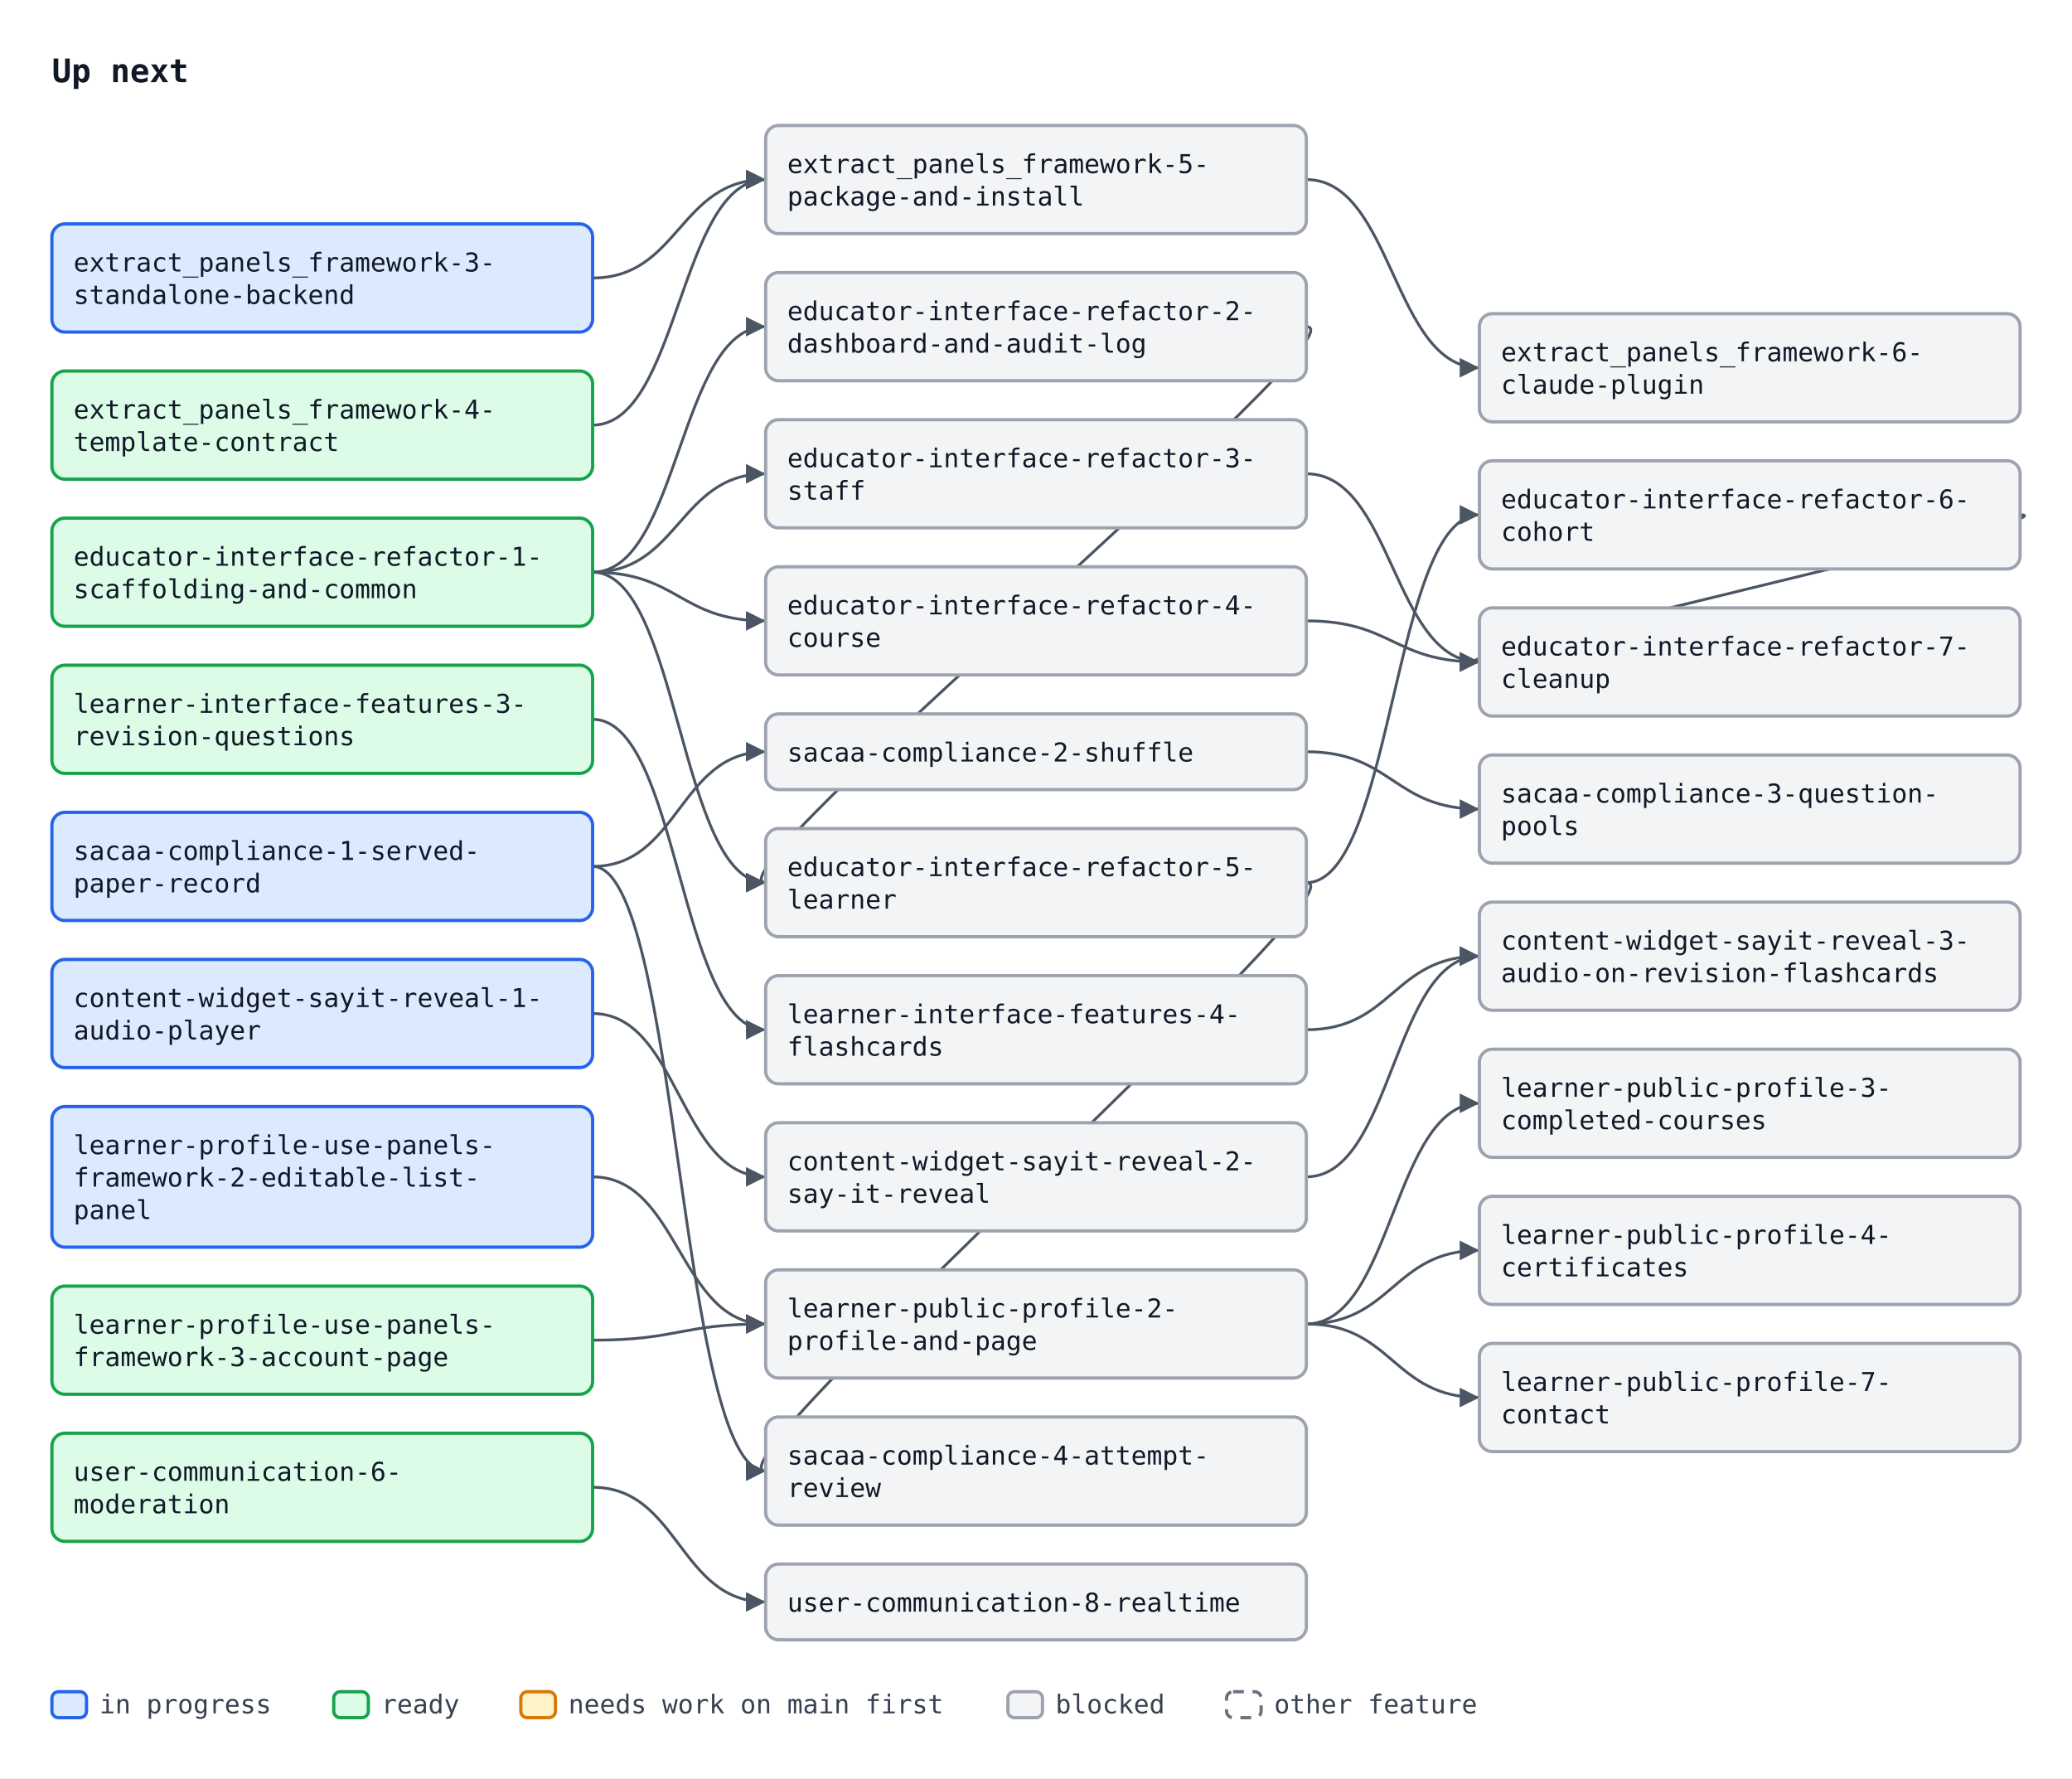
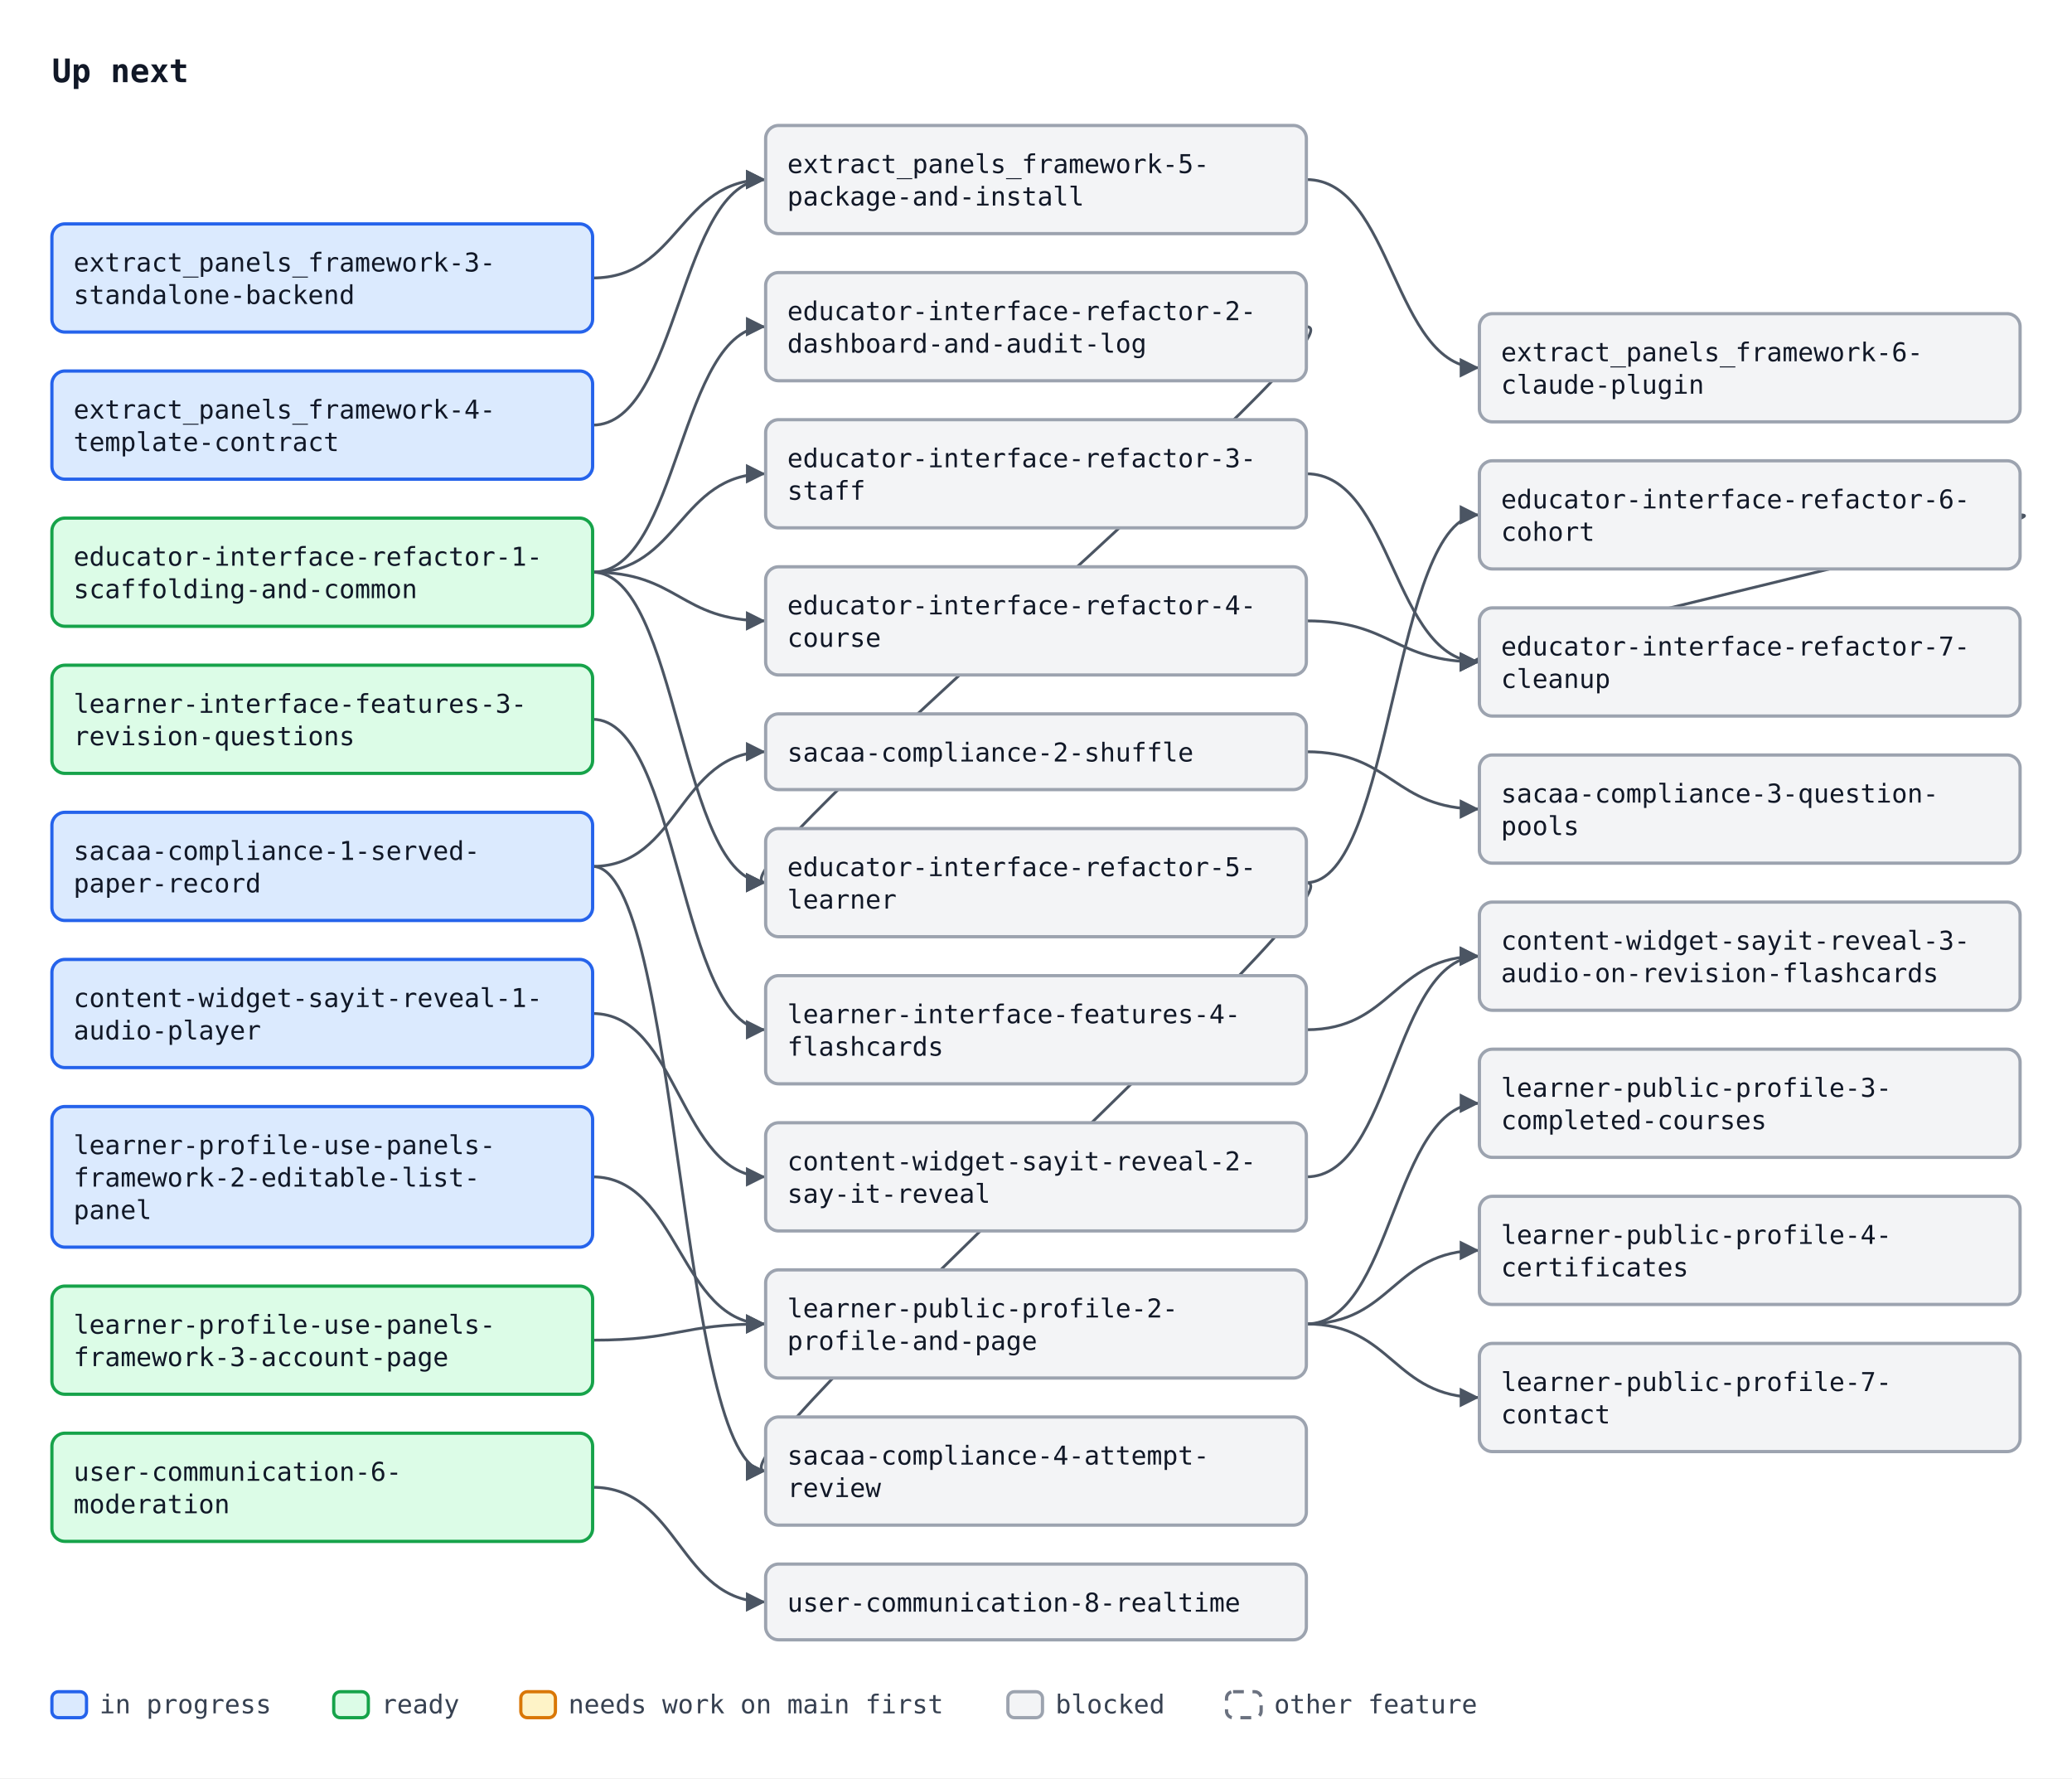
<svg xmlns="http://www.w3.org/2000/svg" width="958" height="822" viewBox="0 0 958 822" font-family="ui-monospace, SFMono-Regular, Menlo, Consolas, monospace" font-size="12">
  <defs>
    <marker id="arrow" viewBox="0 0 10 10" refX="10" refY="5" markerWidth="7" markerHeight="7" orient="auto-start-reverse">
      <path d="M0,0 L10,5 L0,10 z" fill="#4b5563" />
    </marker>
  </defs>
  <rect width="958" height="822" fill="#ffffff" />
  <text x="24" y="38" font-size="15" font-weight="bold" fill="#111827">Up next</text>
  <path d="M274.0,128.5 C314.0,128.5 314.0,83.0 354.0,83.0" fill="none" stroke="#4b5563" stroke-width="1.3" marker-end="url(#arrow)" />
  <path d="M274.0,196.5 C314.0,196.5 314.0,83.0 354.0,83.0" fill="none" stroke="#4b5563" stroke-width="1.3" marker-end="url(#arrow)" />
  <path d="M604.0,83.0 C644.0,83.0 644.0,170.0 684.0,170.0" fill="none" stroke="#4b5563" stroke-width="1.3" marker-end="url(#arrow)" />
  <path d="M274.0,264.5 C314.0,264.5 314.0,151.0 354.0,151.0" fill="none" stroke="#4b5563" stroke-width="1.3" marker-end="url(#arrow)" />
  <path d="M274.0,264.5 C314.0,264.5 314.0,219.0 354.0,219.0" fill="none" stroke="#4b5563" stroke-width="1.3" marker-end="url(#arrow)" />
  <path d="M274.0,264.5 C314.0,264.5 314.0,287.0 354.0,287.0" fill="none" stroke="#4b5563" stroke-width="1.3" marker-end="url(#arrow)" />
  <path d="M274.0,264.5 C314.0,264.5 314.0,408.0 354.0,408.0" fill="none" stroke="#4b5563" stroke-width="1.3" marker-end="url(#arrow)" />
  <path d="M604.0,151.0 C634.0,151.0 324.0,408.0 354.0,408.0" fill="none" stroke="#4b5563" stroke-width="1.3" marker-end="url(#arrow)" />
  <path d="M604.0,408.0 C644.0,408.0 644.0,238.0 684.0,238.0" fill="none" stroke="#4b5563" stroke-width="1.3" marker-end="url(#arrow)" />
  <path d="M604.0,219.0 C644.0,219.0 644.0,306.0 684.0,306.0" fill="none" stroke="#4b5563" stroke-width="1.3" marker-end="url(#arrow)" />
  <path d="M604.0,287.0 C644.0,287.0 644.0,306.0 684.0,306.0" fill="none" stroke="#4b5563" stroke-width="1.3" marker-end="url(#arrow)" />
  <path d="M934.0,238.0 C964.0,238.0 654.0,306.0 684.0,306.0" fill="none" stroke="#4b5563" stroke-width="1.3" marker-end="url(#arrow)" />
  <path d="M274.0,687.5 C314.0,687.5 314.0,740.5 354.0,740.5" fill="none" stroke="#4b5563" stroke-width="1.3" marker-end="url(#arrow)" />
  <path d="M274.0,400.5 C314.0,400.5 314.0,347.5 354.0,347.5" fill="none" stroke="#4b5563" stroke-width="1.3" marker-end="url(#arrow)" />
  <path d="M604.0,347.5 C644.0,347.5 644.0,374.0 684.0,374.0" fill="none" stroke="#4b5563" stroke-width="1.3" marker-end="url(#arrow)" />
  <path d="M274.0,400.5 C314.0,400.5 314.0,680.0 354.0,680.0" fill="none" stroke="#4b5563" stroke-width="1.3" marker-end="url(#arrow)" />
  <path d="M604.0,408.0 C634.0,408.0 324.0,680.0 354.0,680.0" fill="none" stroke="#4b5563" stroke-width="1.3" marker-end="url(#arrow)" />
  <path d="M274.0,332.5 C314.0,332.5 314.0,476.0 354.0,476.0" fill="none" stroke="#4b5563" stroke-width="1.3" marker-end="url(#arrow)" />
  <path d="M274.0,468.5 C314.0,468.5 314.0,544.0 354.0,544.0" fill="none" stroke="#4b5563" stroke-width="1.3" marker-end="url(#arrow)" />
  <path d="M604.0,544.0 C644.0,544.0 644.0,442.0 684.0,442.0" fill="none" stroke="#4b5563" stroke-width="1.3" marker-end="url(#arrow)" />
  <path d="M604.0,476.0 C644.0,476.0 644.0,442.0 684.0,442.0" fill="none" stroke="#4b5563" stroke-width="1.3" marker-end="url(#arrow)" />
  <path d="M274.0,544.0 C314.0,544.0 314.0,612.0 354.0,612.0" fill="none" stroke="#4b5563" stroke-width="1.3" marker-end="url(#arrow)" />
  <path d="M274.0,619.5 C314.0,619.5 314.0,612.0 354.0,612.0" fill="none" stroke="#4b5563" stroke-width="1.3" marker-end="url(#arrow)" />
  <path d="M604.0,612.0 C644.0,612.0 644.0,510.0 684.0,510.0" fill="none" stroke="#4b5563" stroke-width="1.3" marker-end="url(#arrow)" />
  <path d="M604.0,612.0 C644.0,612.0 644.0,578.0 684.0,578.0" fill="none" stroke="#4b5563" stroke-width="1.3" marker-end="url(#arrow)" />
  <path d="M604.0,612.0 C644.0,612.0 644.0,646.0 684.0,646.0" fill="none" stroke="#4b5563" stroke-width="1.3" marker-end="url(#arrow)" />
  <rect x="24.0" y="103.5" width="250" height="50" rx="6" fill="#dbeafe" stroke="#2563eb" stroke-width="1.5" />
  <text x="34.0" y="125.5" fill="#111827">extract_panels_framework-3-</text>
  <text x="34.0" y="140.5" fill="#111827">standalone-backend</text>
-   <rect x="24.0" y="171.5" width="250" height="50" rx="6" fill="#dcfce7" stroke="#16a34a" stroke-width="1.5" />
+   <rect x="24.0" y="171.5" width="250" height="50" rx="6" fill="#dbeafe" stroke="#2563eb" stroke-width="1.5" />
  <text x="34.0" y="193.5" fill="#111827">extract_panels_framework-4-</text>
  <text x="34.0" y="208.5" fill="#111827">template-contract</text>
  <rect x="354.0" y="58.0" width="250" height="50" rx="6" fill="#f3f4f6" stroke="#9ca3af" stroke-width="1.5" />
  <text x="364.0" y="80.0" fill="#111827">extract_panels_framework-5-</text>
  <text x="364.0" y="95.0" fill="#111827">package-and-install</text>
  <rect x="684.0" y="145.0" width="250" height="50" rx="6" fill="#f3f4f6" stroke="#9ca3af" stroke-width="1.5" />
  <text x="694.0" y="167.0" fill="#111827">extract_panels_framework-6-</text>
  <text x="694.0" y="182.0" fill="#111827">claude-plugin</text>
  <rect x="24.0" y="239.5" width="250" height="50" rx="6" fill="#dcfce7" stroke="#16a34a" stroke-width="1.5" />
  <text x="34.0" y="261.5" fill="#111827">educator-interface-refactor-1-</text>
  <text x="34.0" y="276.5" fill="#111827">scaffolding-and-common</text>
  <rect x="354.0" y="126.0" width="250" height="50" rx="6" fill="#f3f4f6" stroke="#9ca3af" stroke-width="1.5" />
  <text x="364.0" y="148.0" fill="#111827">educator-interface-refactor-2-</text>
  <text x="364.0" y="163.0" fill="#111827">dashboard-and-audit-log</text>
  <rect x="354.0" y="194.0" width="250" height="50" rx="6" fill="#f3f4f6" stroke="#9ca3af" stroke-width="1.5" />
  <text x="364.0" y="216.0" fill="#111827">educator-interface-refactor-3-</text>
  <text x="364.0" y="231.0" fill="#111827">staff</text>
  <rect x="354.0" y="262.0" width="250" height="50" rx="6" fill="#f3f4f6" stroke="#9ca3af" stroke-width="1.5" />
  <text x="364.0" y="284.0" fill="#111827">educator-interface-refactor-4-</text>
  <text x="364.0" y="299.0" fill="#111827">course</text>
  <rect x="354.0" y="383.0" width="250" height="50" rx="6" fill="#f3f4f6" stroke="#9ca3af" stroke-width="1.5" />
  <text x="364.0" y="405.0" fill="#111827">educator-interface-refactor-5-</text>
  <text x="364.0" y="420.0" fill="#111827">learner</text>
  <rect x="684.0" y="213.0" width="250" height="50" rx="6" fill="#f3f4f6" stroke="#9ca3af" stroke-width="1.5" />
  <text x="694.0" y="235.0" fill="#111827">educator-interface-refactor-6-</text>
  <text x="694.0" y="250.0" fill="#111827">cohort</text>
  <rect x="684.0" y="281.0" width="250" height="50" rx="6" fill="#f3f4f6" stroke="#9ca3af" stroke-width="1.5" />
  <text x="694.0" y="303.0" fill="#111827">educator-interface-refactor-7-</text>
  <text x="694.0" y="318.0" fill="#111827">cleanup</text>
  <rect x="24.0" y="662.5" width="250" height="50" rx="6" fill="#dcfce7" stroke="#16a34a" stroke-width="1.5" />
  <text x="34.0" y="684.5" fill="#111827">user-communication-6-</text>
  <text x="34.0" y="699.5" fill="#111827">moderation</text>
  <rect x="354.0" y="723.0" width="250" height="35" rx="6" fill="#f3f4f6" stroke="#9ca3af" stroke-width="1.5" />
  <text x="364.0" y="745.0" fill="#111827">user-communication-8-realtime</text>
  <rect x="24.0" y="375.5" width="250" height="50" rx="6" fill="#dbeafe" stroke="#2563eb" stroke-width="1.5" />
  <text x="34.0" y="397.5" fill="#111827">sacaa-compliance-1-served-</text>
  <text x="34.0" y="412.5" fill="#111827">paper-record</text>
  <rect x="354.0" y="330.0" width="250" height="35" rx="6" fill="#f3f4f6" stroke="#9ca3af" stroke-width="1.5" />
  <text x="364.0" y="352.0" fill="#111827">sacaa-compliance-2-shuffle</text>
  <rect x="684.0" y="349.0" width="250" height="50" rx="6" fill="#f3f4f6" stroke="#9ca3af" stroke-width="1.5" />
  <text x="694.0" y="371.0" fill="#111827">sacaa-compliance-3-question-</text>
  <text x="694.0" y="386.0" fill="#111827">pools</text>
  <rect x="354.0" y="655.0" width="250" height="50" rx="6" fill="#f3f4f6" stroke="#9ca3af" stroke-width="1.5" />
  <text x="364.0" y="677.0" fill="#111827">sacaa-compliance-4-attempt-</text>
  <text x="364.0" y="692.0" fill="#111827">review</text>
  <rect x="24.0" y="307.5" width="250" height="50" rx="6" fill="#dcfce7" stroke="#16a34a" stroke-width="1.5" />
  <text x="34.0" y="329.5" fill="#111827">learner-interface-features-3-</text>
  <text x="34.0" y="344.5" fill="#111827">revision-questions</text>
  <rect x="354.0" y="451.0" width="250" height="50" rx="6" fill="#f3f4f6" stroke="#9ca3af" stroke-width="1.5" />
  <text x="364.0" y="473.0" fill="#111827">learner-interface-features-4-</text>
  <text x="364.0" y="488.0" fill="#111827">flashcards</text>
  <rect x="24.0" y="443.5" width="250" height="50" rx="6" fill="#dbeafe" stroke="#2563eb" stroke-width="1.5" />
  <text x="34.0" y="465.5" fill="#111827">content-widget-sayit-reveal-1-</text>
  <text x="34.0" y="480.5" fill="#111827">audio-player</text>
  <rect x="354.0" y="519.0" width="250" height="50" rx="6" fill="#f3f4f6" stroke="#9ca3af" stroke-width="1.5" />
  <text x="364.0" y="541.0" fill="#111827">content-widget-sayit-reveal-2-</text>
  <text x="364.0" y="556.0" fill="#111827">say-it-reveal</text>
  <rect x="684.0" y="417.0" width="250" height="50" rx="6" fill="#f3f4f6" stroke="#9ca3af" stroke-width="1.5" />
  <text x="694.0" y="439.0" fill="#111827">content-widget-sayit-reveal-3-</text>
  <text x="694.0" y="454.0" fill="#111827">audio-on-revision-flashcards</text>
  <rect x="24.0" y="511.5" width="250" height="65" rx="6" fill="#dbeafe" stroke="#2563eb" stroke-width="1.5" />
  <text x="34.0" y="533.5" fill="#111827">learner-profile-use-panels-</text>
  <text x="34.0" y="548.5" fill="#111827">framework-2-editable-list-</text>
  <text x="34.0" y="563.5" fill="#111827">panel</text>
  <rect x="24.0" y="594.5" width="250" height="50" rx="6" fill="#dcfce7" stroke="#16a34a" stroke-width="1.5" />
  <text x="34.0" y="616.5" fill="#111827">learner-profile-use-panels-</text>
  <text x="34.0" y="631.5" fill="#111827">framework-3-account-page</text>
  <rect x="354.0" y="587.0" width="250" height="50" rx="6" fill="#f3f4f6" stroke="#9ca3af" stroke-width="1.5" />
  <text x="364.0" y="609.0" fill="#111827">learner-public-profile-2-</text>
  <text x="364.0" y="624.0" fill="#111827">profile-and-page</text>
  <rect x="684.0" y="485.0" width="250" height="50" rx="6" fill="#f3f4f6" stroke="#9ca3af" stroke-width="1.5" />
  <text x="694.0" y="507.0" fill="#111827">learner-public-profile-3-</text>
  <text x="694.0" y="522.0" fill="#111827">completed-courses</text>
  <rect x="684.0" y="553.0" width="250" height="50" rx="6" fill="#f3f4f6" stroke="#9ca3af" stroke-width="1.5" />
  <text x="694.0" y="575.0" fill="#111827">learner-public-profile-4-</text>
  <text x="694.0" y="590.0" fill="#111827">certificates</text>
  <rect x="684.0" y="621.0" width="250" height="50" rx="6" fill="#f3f4f6" stroke="#9ca3af" stroke-width="1.5" />
  <text x="694.0" y="643.0" fill="#111827">learner-public-profile-7-</text>
  <text x="694.0" y="658.0" fill="#111827">contact</text>
  <rect x="24.0" y="782" width="16" height="12" rx="3" fill="#dbeafe" stroke="#2563eb" stroke-width="1.5" />
  <text x="46.0" y="792" fill="#374151">in progress</text>
  <rect x="154.3" y="782" width="16" height="12" rx="3" fill="#dcfce7" stroke="#16a34a" stroke-width="1.5" />
  <text x="176.3" y="792" fill="#374151">ready</text>
  <rect x="240.8" y="782" width="16" height="12" rx="3" fill="#fef3c7" stroke="#d97706" stroke-width="1.5" />
  <text x="262.8" y="792" fill="#374151">needs work on main first</text>
  <rect x="466.0" y="782" width="16" height="12" rx="3" fill="#f3f4f6" stroke="#9ca3af" stroke-width="1.5" />
  <text x="488.0" y="792" fill="#374151">blocked</text>
  <rect x="567.1" y="782" width="16" height="12" rx="3" fill="#ffffff" stroke="#6b7280" stroke-width="1.5" stroke-dasharray="5 4" />
  <text x="589.1" y="792" fill="#374151">other feature</text>
</svg>
